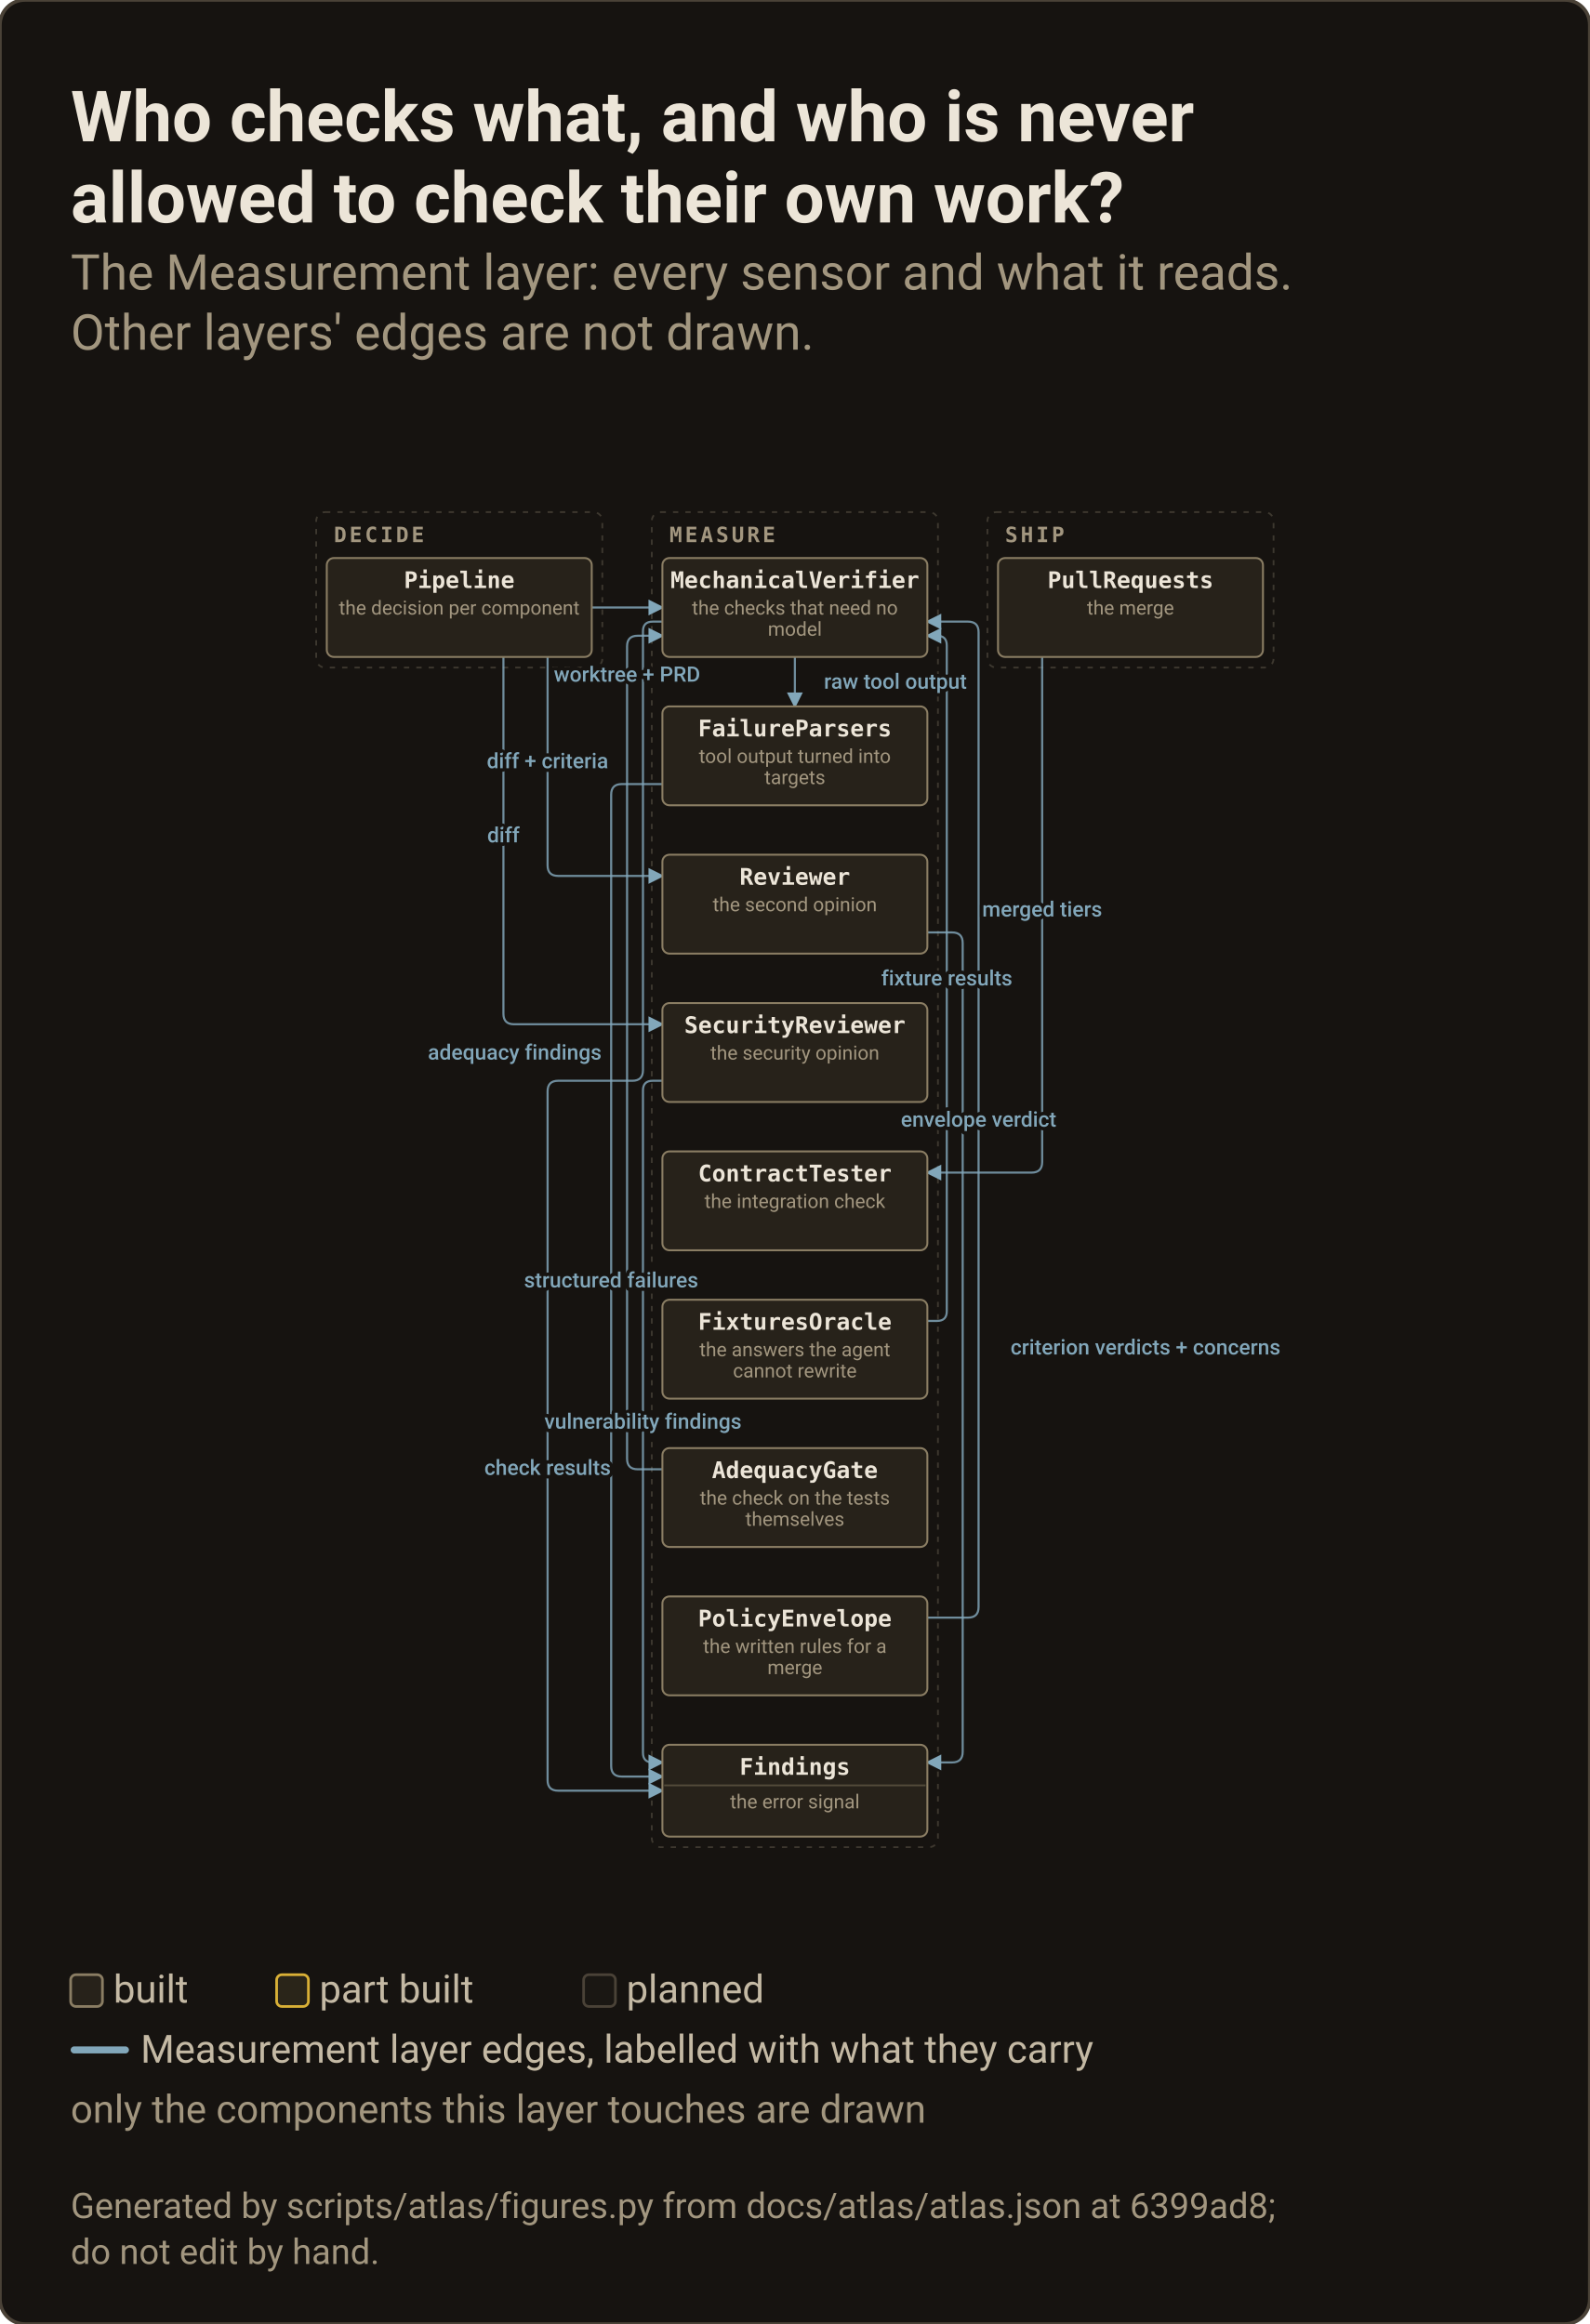
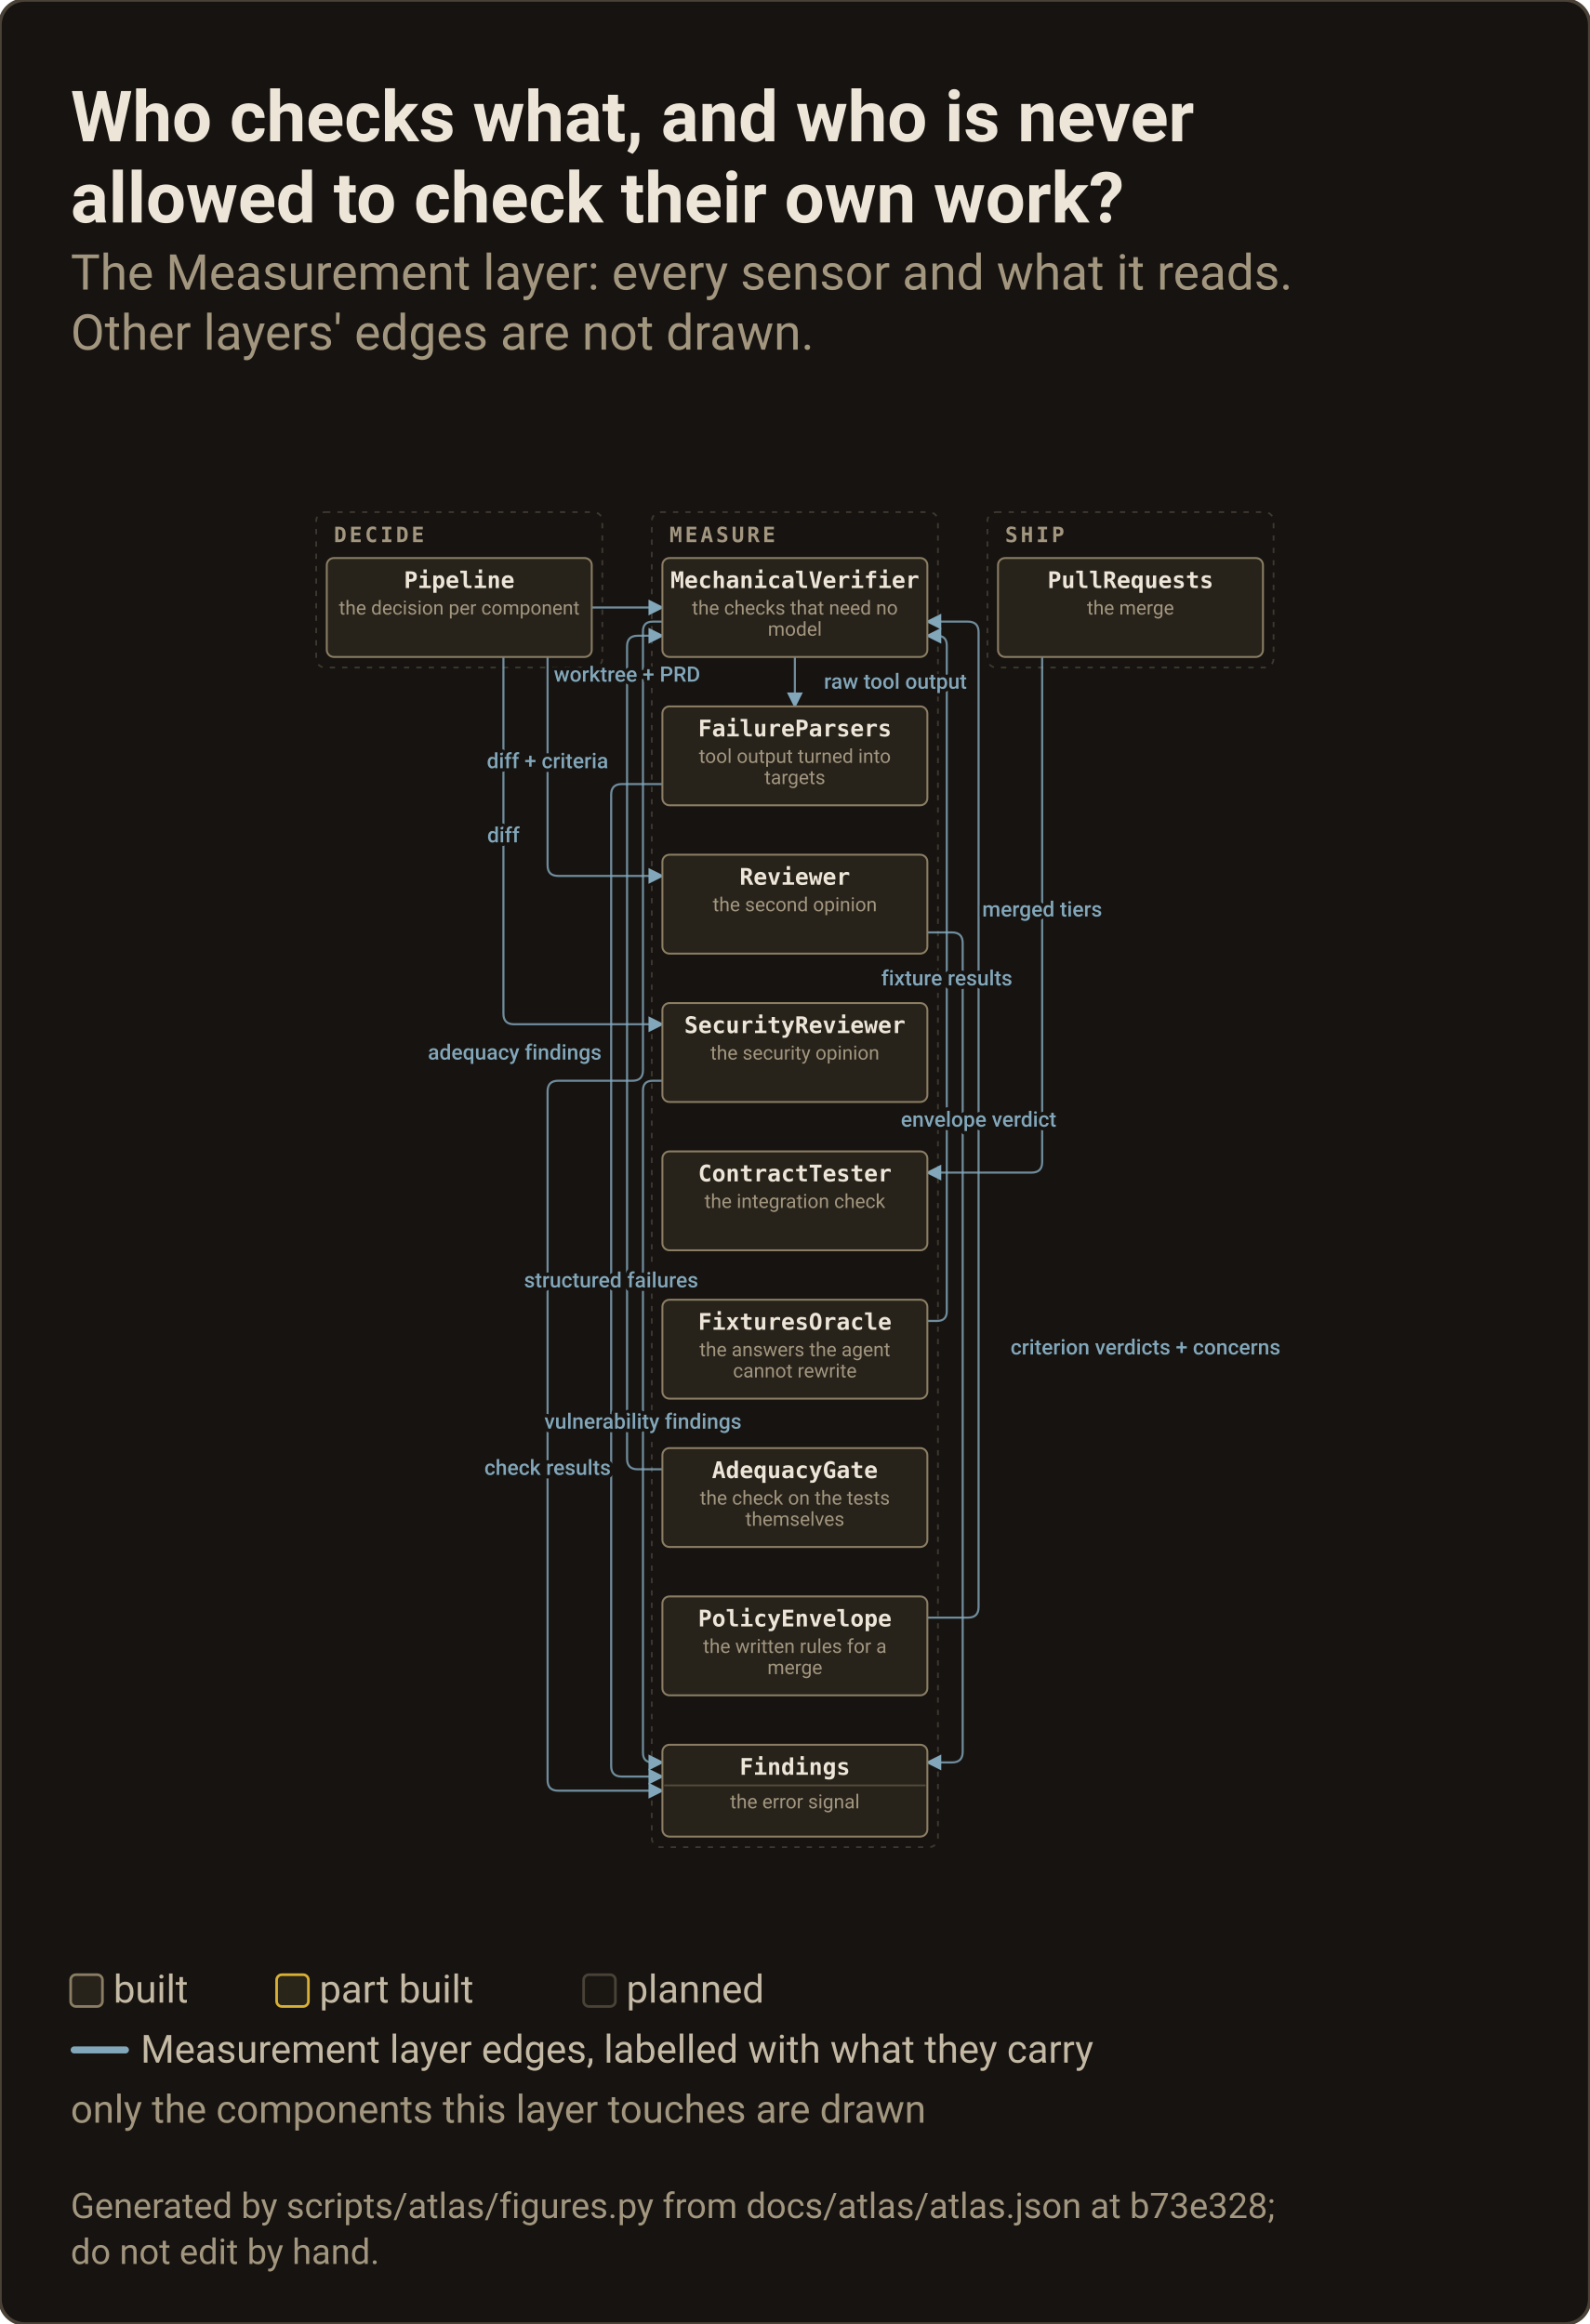
<svg xmlns="http://www.w3.org/2000/svg" width="900" height="1316" viewBox="0 0 900 1316" role="img" aria-label="Measurement layer of the kstrl system map">
  <rect x="0" y="0" width="900" height="1316" rx="14" fill="#161310" stroke="#4A4237" stroke-width="2" />
  <text x="40.0" y="80.0" class="c0">Who checks what, and who is never</text>
  <text x="40.0" y="126.0" class="c0">allowed to check their own work?</text>
  <text x="40.0" y="164.0" class="c1">The Measurement layer: every sensor and what it reads.</text>
  <text x="40.0" y="198.0" class="c1">Other layers' edges are not drawn.</text>
  <svg id="map" x="171.0" y="216.0" width="558" height="880" viewBox="0 0 558 880" overflow="visible">
    <defs>
      <marker id="map-m-work" viewBox="0 0 8 8" refX="7" refY="4" markerUnits="userSpaceOnUse" markerWidth="9" markerHeight="9" orient="auto-start-reverse">
        <path d="M0,0 L8,4 L0,8 z" fill="#D9CDB2" />
      </marker>
      <marker id="map-m-measure" viewBox="0 0 8 8" refX="7" refY="4" markerUnits="userSpaceOnUse" markerWidth="9" markerHeight="9" orient="auto-start-reverse">
        <path d="M0,0 L8,4 L0,8 z" fill="#82A7BA" />
      </marker>
      <marker id="map-m-feedback" viewBox="0 0 8 8" refX="7" refY="4" markerUnits="userSpaceOnUse" markerWidth="9" markerHeight="9" orient="auto-start-reverse">
        <path d="M0,0 L8,4 L0,8 z" fill="#E39A86" />
      </marker>
      <marker id="map-m-operator" viewBox="0 0 8 8" refX="7" refY="4" markerUnits="userSpaceOnUse" markerWidth="9" markerHeight="9" orient="auto-start-reverse">
        <path d="M0,0 L8,4 L0,8 z" fill="#DD9BBD" />
      </marker>
      <marker id="map-m-trust" viewBox="0 0 8 8" refX="7" refY="4" markerUnits="userSpaceOnUse" markerWidth="9" markerHeight="9" orient="auto-start-reverse">
        <path d="M0,0 L8,4 L0,8 z" fill="#B48EC9" />
      </marker>
      <marker id="map-m-learn" viewBox="0 0 8 8" refX="7" refY="4" markerUnits="userSpaceOnUse" markerWidth="9" markerHeight="9" orient="auto-start-reverse">
        <path d="M0,0 L8,4 L0,8 z" fill="#86C9A9" />
      </marker>
      <marker id="map-m-record" viewBox="0 0 8 8" refX="7" refY="4" markerUnits="userSpaceOnUse" markerWidth="9" markerHeight="9" orient="auto-start-reverse">
        <path d="M0,0 L8,4 L0,8 z" fill="#B7C27C" />
      </marker>
      <marker id="map-m-change" viewBox="0 0 8 8" refX="7" refY="4" markerUnits="userSpaceOnUse" markerWidth="9" markerHeight="9" orient="auto-start-reverse">
        <path d="M0,0 L8,4 L0,8 z" fill="#E26D5A" />
      </marker>
      <marker id="map-m-reach" viewBox="0 0 8 8" refX="7" refY="4" markerUnits="userSpaceOnUse" markerWidth="9" markerHeight="9" orient="auto-start-reverse">
        <path d="M0,0 L8,4 L0,8 z" fill="#E5A84F" />
      </marker>
    </defs>
    <style>#map .node.quiet{opacity:.42}#map .node.planned{opacity:.5}#map .node.planned.quiet{opacity:.3}#map .node.meas .node__box{stroke:#82A7BA;stroke-width:2.2}#map .node.acts .node__box{stroke:#E5A84F;stroke-width:2.4}#map .node__ring{display:none;fill:none;stroke:#82A7BA;stroke-width:1.6}#map .node.meas .node__ring{display:inline}#map .flow.planned{opacity:.35}#map .flowlbl.planned{opacity:.5}#map .flow.off,#map .flowlbl.off{display:none}#map .flow.hot{opacity:1;stroke-opacity:1;stroke-width:2.6}#map .flowlbl.hot{opacity:1}</style>
    <rect x="8.0" y="74.0" width="162.0" height="88.0" rx="5" fill="none" stroke="#A2967F" stroke-opacity=".28" stroke-width="1" stroke-dasharray="3 4" />
    <text x="18.0" y="91.0" class="t1">DECIDE</text>
    <rect x="198.0" y="74.0" width="162.0" height="756.0" rx="5" fill="none" stroke="#A2967F" stroke-opacity=".28" stroke-width="1" stroke-dasharray="3 4" />
    <text x="208.0" y="91.0" class="t1">MEASURE</text>
    <rect x="388.0" y="74.0" width="162.0" height="88.0" rx="5" fill="none" stroke="#A2967F" stroke-opacity=".28" stroke-width="1" stroke-dasharray="3 4" />
    <text x="398.0" y="91.0" class="t1">SHIP</text>
    <g data-layer="flow">
      <path id="map-f24" class="flow measure" data-edge="24" data-from="Pipeline" data-to="MechanicalVerifier" data-art="worktree + PRD" data-kind="measure" data-layer="measure" d="M 164.0 128.0 L 204.0 128.0" fill="none" stroke="#82A7BA" stroke-opacity="0.82" stroke-width="1.2" stroke-linecap="round" marker-end="url(#map-m-measure)" />
      <path id="map-f25" class="flow measure" data-edge="25" data-from="Pipeline" data-to="Reviewer" data-art="diff + criteria" data-kind="measure" data-layer="measure" d="M 139.0 156.0 L 139.0 274.0 Q 139.0 280.0 145.0 280.0 L 204.0 280.0" fill="none" stroke="#82A7BA" stroke-opacity="0.82" stroke-width="1.2" stroke-linecap="round" marker-end="url(#map-m-measure)" />
      <path id="map-f26" class="flow measure" data-edge="26" data-from="Pipeline" data-to="SecurityReviewer" data-art="diff" data-kind="measure" data-layer="measure" d="M 114.0 156.0 L 114.0 358.0 Q 114.0 364.0 120.0 364.0 L 204.0 364.0" fill="none" stroke="#82A7BA" stroke-opacity="0.82" stroke-width="1.2" stroke-linecap="round" marker-end="url(#map-m-measure)" />
      <path id="map-f27" class="flow measure" data-edge="27" data-from="PolicyEnvelope" data-to="MechanicalVerifier" data-art="envelope verdict" data-kind="measure" data-layer="measure" d="M 354.0 700.0 L 377.0 700.0 Q 383.0 700.0 383.0 694.0 L 383.0 142.0 Q 383.0 136.0 377.0 136.0 L 354.0 136.0" fill="none" stroke="#82A7BA" stroke-opacity="0.82" stroke-width="1.2" stroke-linecap="round" marker-end="url(#map-m-measure)" />
      <path id="map-f28" class="flow measure" data-edge="28" data-from="AdequacyGate" data-to="MechanicalVerifier" data-art="adequacy findings" data-kind="measure" data-layer="measure" d="M 204.0 616.0 L 190.0 616.0 Q 184.0 616.0 184.0 610.0 L 184.0 150.0 Q 184.0 144.0 190.0 144.0 L 204.0 144.0" fill="none" stroke="#82A7BA" stroke-opacity="0.82" stroke-width="1.2" stroke-linecap="round" marker-end="url(#map-m-measure)" />
      <path id="map-f29" class="flow measure" data-edge="29" data-from="FixturesOracle" data-to="MechanicalVerifier" data-art="fixture results" data-kind="measure" data-layer="measure" d="M 354.0 532.0 L 359.5 532.0 Q 365.0 532.0 365.0 526.5 L 365.0 149.5 Q 365.0 144.0 359.5 144.0 L 354.0 144.0" fill="none" stroke="#82A7BA" stroke-opacity="0.82" stroke-width="1.2" stroke-linecap="round" marker-end="url(#map-m-measure)" />
      <path id="map-f30" class="flow measure" data-edge="30" data-from="MechanicalVerifier" data-to="Findings" data-art="check results" data-kind="measure" data-layer="measure" d="M 204.0 136.0 L 198.5 136.0 Q 193.0 136.0 193.0 141.5 L 193.0 390.0 Q 193.0 396.0 187.0 396.0 L 145.0 396.0 Q 139.0 396.0 139.0 402.0 L 139.0 792.0 Q 139.0 798.0 145.0 798.0 L 204.0 798.0" fill="none" stroke="#82A7BA" stroke-opacity="0.82" stroke-width="1.2" stroke-linecap="round" marker-end="url(#map-m-measure)" />
      <path id="map-f31" class="flow measure" data-edge="31" data-from="MechanicalVerifier" data-to="FailureParsers" data-art="raw tool output" data-kind="measure" data-layer="measure" d="M 279.0 156.0 L 279.0 184.0" fill="none" stroke="#82A7BA" stroke-opacity="0.82" stroke-width="1.2" stroke-linecap="round" marker-end="url(#map-m-measure)" />
      <path id="map-f32" class="flow measure" data-edge="32" data-from="FailureParsers" data-to="Findings" data-art="structured failures" data-kind="measure" data-layer="measure" d="M 204.0 228.0 L 181.0 228.0 Q 175.0 228.0 175.0 234.0 L 175.0 784.0 Q 175.0 790.0 181.0 790.0 L 204.0 790.0" fill="none" stroke="#82A7BA" stroke-opacity="0.82" stroke-width="1.2" stroke-linecap="round" marker-end="url(#map-m-measure)" />
      <path id="map-f33" class="flow measure" data-edge="33" data-from="Reviewer" data-to="Findings" data-art="criterion verdicts + concerns" data-kind="measure" data-layer="measure" d="M 354.0 312.0 L 368.0 312.0 Q 374.0 312.0 374.0 318.0 L 374.0 776.0 Q 374.0 782.0 368.0 782.0 L 354.0 782.0" fill="none" stroke="#82A7BA" stroke-opacity="0.82" stroke-width="1.2" stroke-linecap="round" marker-end="url(#map-m-measure)" />
      <path id="map-f34" class="flow measure" data-edge="34" data-from="SecurityReviewer" data-to="Findings" data-art="vulnerability findings" data-kind="measure" data-layer="measure" d="M 204.0 396.0 L 198.5 396.0 Q 193.0 396.0 193.0 401.5 L 193.0 776.5 Q 193.0 782.0 198.5 782.0 L 204.0 782.0" fill="none" stroke="#82A7BA" stroke-opacity="0.82" stroke-width="1.2" stroke-linecap="round" marker-end="url(#map-m-measure)" />
      <path id="map-f41" class="flow measure" data-edge="41" data-from="PullRequests" data-to="ContractTester" data-art="merged tiers" data-kind="measure" data-layer="measure" d="M 419.0 156.0 L 419.0 442.0 Q 419.0 448.0 413.0 448.0 L 354.0 448.0" fill="none" stroke="#82A7BA" stroke-opacity="0.82" stroke-width="1.2" stroke-linecap="round" marker-end="url(#map-m-measure)" />
    </g>
    <g class="node built" data-id="MechanicalVerifier" data-kind="component" data-state="built" data-region="measure" role="button" tabindex="0" aria-label="MechanicalVerifier, the checks that need no model, built">
      <rect class="node__box" x="204.0" y="100.0" width="150.0" height="56.0" rx="4.0" fill="#27221A" stroke="#8A7D63" stroke-width="1.1" />
      <rect class="node__ring" x="207.0" y="103.0" width="144.0" height="50.0" rx="3.0" />
      <text x="279.0" y="117.0" class="t2">MechanicalVerifier</text>
      <g data-layer="job">
        <text x="279.0" y="132.0" class="t3">the checks that need no</text>
        <text x="279.0" y="144.0" class="t3">model</text>
      </g>
    </g>
    <g class="node built" data-id="FailureParsers" data-kind="component" data-state="built" data-region="measure" role="button" tabindex="0" aria-label="FailureParsers, tool output turned into targets, built">
      <rect class="node__box" x="204.0" y="184.0" width="150.0" height="56.0" rx="4.0" fill="#27221A" stroke="#8A7D63" stroke-width="1.1" />
      <rect class="node__ring" x="207.0" y="187.0" width="144.0" height="50.0" rx="3.0" />
      <text x="279.0" y="201.0" class="t2">FailureParsers</text>
      <g data-layer="job">
        <text x="279.0" y="216.0" class="t3">tool output turned into</text>
        <text x="279.0" y="228.0" class="t3">targets</text>
      </g>
    </g>
    <g class="node built" data-id="Reviewer" data-kind="component" data-state="built" data-region="measure" role="button" tabindex="0" aria-label="Reviewer, the second opinion, built">
      <rect class="node__box" x="204.0" y="268.0" width="150.0" height="56.0" rx="4.0" fill="#27221A" stroke="#8A7D63" stroke-width="1.1" />
      <rect class="node__ring" x="207.0" y="271.0" width="144.0" height="50.0" rx="3.0" />
      <text x="279.0" y="285.0" class="t2">Reviewer</text>
      <g data-layer="job">
        <text x="279.0" y="300.0" class="t3">the second opinion</text>
      </g>
    </g>
    <g class="node built" data-id="SecurityReviewer" data-kind="component" data-state="built" data-region="measure" role="button" tabindex="0" aria-label="SecurityReviewer, the security opinion, built">
      <rect class="node__box" x="204.0" y="352.0" width="150.0" height="56.0" rx="4.0" fill="#27221A" stroke="#8A7D63" stroke-width="1.1" />
      <rect class="node__ring" x="207.0" y="355.0" width="144.0" height="50.0" rx="3.0" />
      <text x="279.0" y="369.0" class="t2">SecurityReviewer</text>
      <g data-layer="job">
        <text x="279.0" y="384.0" class="t3">the security opinion</text>
      </g>
    </g>
    <g class="node built" data-id="ContractTester" data-kind="component" data-state="built" data-region="measure" role="button" tabindex="0" aria-label="ContractTester, the integration check, built">
      <rect class="node__box" x="204.0" y="436.0" width="150.0" height="56.0" rx="4.0" fill="#27221A" stroke="#8A7D63" stroke-width="1.1" />
      <rect class="node__ring" x="207.0" y="439.0" width="144.0" height="50.0" rx="3.0" />
      <text x="279.0" y="453.0" class="t2">ContractTester</text>
      <g data-layer="job">
        <text x="279.0" y="468.0" class="t3">the integration check</text>
      </g>
    </g>
    <g class="node built" data-id="FixturesOracle" data-kind="component" data-state="built" data-region="measure" role="button" tabindex="0" aria-label="FixturesOracle, the answers the agent cannot rewrite, built">
      <rect class="node__box" x="204.0" y="520.0" width="150.0" height="56.0" rx="4.0" fill="#27221A" stroke="#8A7D63" stroke-width="1.1" />
      <rect class="node__ring" x="207.0" y="523.0" width="144.0" height="50.0" rx="3.0" />
      <text x="279.0" y="537.0" class="t2">FixturesOracle</text>
      <g data-layer="job">
        <text x="279.0" y="552.0" class="t3">the answers the agent</text>
        <text x="279.0" y="564.0" class="t3">cannot rewrite</text>
      </g>
    </g>
    <g class="node built" data-id="AdequacyGate" data-kind="component" data-state="built" data-region="measure" role="button" tabindex="0" aria-label="AdequacyGate, the check on the tests themselves, built">
      <rect class="node__box" x="204.0" y="604.0" width="150.0" height="56.0" rx="4.0" fill="#27221A" stroke="#8A7D63" stroke-width="1.1" />
      <rect class="node__ring" x="207.0" y="607.0" width="144.0" height="50.0" rx="3.0" />
      <text x="279.0" y="621.0" class="t2">AdequacyGate</text>
      <g data-layer="job">
        <text x="279.0" y="636.0" class="t3">the check on the tests</text>
        <text x="279.0" y="648.0" class="t3">themselves</text>
      </g>
    </g>
    <g class="node built" data-id="PolicyEnvelope" data-kind="component" data-state="built" data-region="measure" role="button" tabindex="0" aria-label="PolicyEnvelope, the written rules for a merge, built">
      <rect class="node__box" x="204.0" y="688.0" width="150.0" height="56.0" rx="4.0" fill="#27221A" stroke="#8A7D63" stroke-width="1.1" />
      <rect class="node__ring" x="207.0" y="691.0" width="144.0" height="50.0" rx="3.0" />
      <text x="279.0" y="705.0" class="t2">PolicyEnvelope</text>
      <g data-layer="job">
        <text x="279.0" y="720.0" class="t3">the written rules for a</text>
        <text x="279.0" y="732.0" class="t3">merge</text>
      </g>
    </g>
    <g class="node built" data-id="Findings" data-kind="store" data-state="built" data-region="measure" role="button" tabindex="0" aria-label="Findings, the error signal, built">
      <rect class="node__box" x="204.0" y="772.0" width="150.0" height="52.0" rx="4.0" fill="#27221A" stroke="#8A7D63" stroke-width="1.1" />
      <rect class="node__ring" x="207.0" y="775.0" width="144.0" height="46.0" rx="3.0" />
      <text x="279.0" y="789.0" class="t2">Findings</text>
      <line x1="205.0" y1="795.0" x2="353.0" y2="795.0" stroke="#8A7D63" stroke-opacity=".45" stroke-width="1" />
      <g data-layer="job">
        <text x="279.0" y="808.0" class="t3">the error signal</text>
      </g>
    </g>
    <g class="node built" data-id="Pipeline" data-kind="component" data-state="built" data-region="decide" role="button" tabindex="0" aria-label="Pipeline, the decision per component, built">
      <rect class="node__box" x="14.0" y="100.0" width="150.0" height="56.0" rx="4.0" fill="#27221A" stroke="#8A7D63" stroke-width="1.1" />
      <rect class="node__ring" x="17.0" y="103.0" width="144.0" height="50.0" rx="3.0" />
      <text x="89.0" y="117.0" class="t2">Pipeline</text>
      <g data-layer="job">
        <text x="89.0" y="132.0" class="t3">the decision per component</text>
      </g>
    </g>
    <g class="node built" data-id="PullRequests" data-kind="component" data-state="built" data-region="ship" role="button" tabindex="0" aria-label="PullRequests, the merge, built">
      <rect class="node__box" x="394.0" y="100.0" width="150.0" height="56.0" rx="4.0" fill="#27221A" stroke="#8A7D63" stroke-width="1.1" />
      <rect class="node__ring" x="397.0" y="103.0" width="144.0" height="50.0" rx="3.0" />
      <text x="469.0" y="117.0" class="t2">PullRequests</text>
      <g data-layer="job">
        <text x="469.0" y="132.0" class="t3">the merge</text>
      </g>
    </g>
    <g data-layer="flow">
      <g class="flowlbl measure" data-edge="24" data-from="Pipeline" data-to="MechanicalVerifier" data-layer="measure">
        <text x="184.0" y="170.0" class="t0">worktree + PRD</text>
      </g>
      <g class="flowlbl measure" data-edge="25" data-from="Pipeline" data-to="Reviewer" data-layer="measure">
        <text x="139.0" y="219.0" class="t0">diff + criteria</text>
      </g>
      <g class="flowlbl measure" data-edge="26" data-from="Pipeline" data-to="SecurityReviewer" data-layer="measure">
        <text x="114.0" y="261.0" class="t0">diff</text>
      </g>
      <g class="flowlbl measure" data-edge="27" data-from="PolicyEnvelope" data-to="MechanicalVerifier" data-layer="measure">
        <text x="383.0" y="422.0" class="t0">envelope verdict</text>
      </g>
      <g class="flowlbl measure" data-edge="28" data-from="AdequacyGate" data-to="MechanicalVerifier" data-layer="measure">
        <text x="120.4" y="384.0" class="t0">adequacy findings</text>
      </g>
      <g class="flowlbl measure" data-edge="29" data-from="FixturesOracle" data-to="MechanicalVerifier" data-layer="measure">
        <text x="365.0" y="342.0" class="t0">fixture results</text>
      </g>
      <g class="flowlbl measure" data-edge="30" data-from="MechanicalVerifier" data-to="Findings" data-layer="measure">
        <text x="139.0" y="619.2" class="t0">check results</text>
      </g>
      <g class="flowlbl measure" data-edge="31" data-from="MechanicalVerifier" data-to="FailureParsers" data-layer="measure">
        <text x="335.9" y="174.0" class="t0">raw tool output</text>
      </g>
      <g class="flowlbl measure" data-edge="32" data-from="FailureParsers" data-to="Findings" data-layer="measure">
        <text x="175.0" y="513.0" class="t0">structured failures</text>
      </g>
      <g class="flowlbl measure" data-edge="33" data-from="Reviewer" data-to="Findings" data-layer="measure">
        <text x="477.5" y="551.0" class="t0">criterion verdicts + concerns</text>
      </g>
      <g class="flowlbl measure" data-edge="34" data-from="SecurityReviewer" data-to="Findings" data-layer="measure">
        <text x="193.0" y="593.0" class="t0">vulnerability findings</text>
      </g>
      <g class="flowlbl measure" data-edge="41" data-from="PullRequests" data-to="ContractTester" data-layer="measure">
        <text x="419.0" y="303.0" class="t0">merged tiers</text>
      </g>
    </g>
    <style>#map .t0{font-family:ui-sans-serif,system-ui,-apple-system,"SF Pro Text","Segoe UI",Roboto,"Helvetica Neue",Arial,sans-serif;font-size:12.0px;font-weight:500;fill:#82A7BA;text-anchor:middle;paint-order:stroke;stroke:#161310;stroke-width:4;stroke-linejoin:round}#map .t1{font-family:ui-monospace,"SF Mono",SFMono-Regular,"JetBrains Mono",Menlo,Consolas,monospace;font-size:12.0px;font-weight:600;fill:#A2967F;text-anchor:start;letter-spacing:.13em}#map .t2{font-family:ui-monospace,"SF Mono",SFMono-Regular,"JetBrains Mono",Menlo,Consolas,monospace;font-size:13.0px;font-weight:600;fill:#ECE5D8;text-anchor:middle}#map .t3{font-family:ui-sans-serif,system-ui,-apple-system,"SF Pro Text","Segoe UI",Roboto,"Helvetica Neue",Arial,sans-serif;font-size:11.0px;font-weight:400;fill:#A2967F;text-anchor:middle}</style>
  </svg>
  <rect x="40.0" y="1118.2" width="18" height="18" rx="3" fill="#27221A" stroke="#8A7D63" stroke-width="1.5" />
  <text x="64.2" y="1134.0" class="c2">built</text>
  <rect x="156.6" y="1118.2" width="18" height="18" rx="3" fill="#2A2519" stroke="#D9B036" stroke-width="1.5" />
  <text x="180.8" y="1134.0" class="c2">part built</text>
  <rect x="330.4" y="1118.2" width="18" height="18" rx="3" fill="#1A1713" stroke="#4A4237" stroke-width="1.5" />
  <text x="354.6" y="1134.0" class="c2">planned</text>
  <rect x="40.0" y="1158.8" width="33" height="4" rx="2" fill="#82A7BA" />
  <text x="79.6" y="1168.0" class="c2">Measurement layer edges, labelled with what they carry</text>
  <text x="40.0" y="1202.0" class="c3">only the components this layer touches are drawn</text>
-   <text x="40.0" y="1256.0" class="c4">Generated by scripts/atlas/figures.py from docs/atlas/atlas.json at 6399ad8;</text>
+   <text x="40.0" y="1256.0" class="c4">Generated by scripts/atlas/figures.py from docs/atlas/atlas.json at b73e328;</text>
  <text x="40.0" y="1282.0" class="c4">do not edit by hand.</text>
  <style>.c0{font-family:ui-sans-serif,system-ui,-apple-system,"SF Pro Text","Segoe UI",Roboto,"Helvetica Neue",Arial,sans-serif;font-size:40.0px;font-weight:600;fill:#ECE5D8;text-anchor:start}.c1{font-family:ui-sans-serif,system-ui,-apple-system,"SF Pro Text","Segoe UI",Roboto,"Helvetica Neue",Arial,sans-serif;font-size:28.0px;font-weight:400;fill:#A2967F;text-anchor:start}.c2{font-family:ui-sans-serif,system-ui,-apple-system,"SF Pro Text","Segoe UI",Roboto,"Helvetica Neue",Arial,sans-serif;font-size:22.0px;font-weight:400;fill:#C4B9A4;text-anchor:start}.c3{font-family:ui-sans-serif,system-ui,-apple-system,"SF Pro Text","Segoe UI",Roboto,"Helvetica Neue",Arial,sans-serif;font-size:22.0px;font-weight:400;fill:#A2967F;text-anchor:start}.c4{font-family:ui-sans-serif,system-ui,-apple-system,"SF Pro Text","Segoe UI",Roboto,"Helvetica Neue",Arial,sans-serif;font-size:20.0px;font-weight:400;fill:#A2967F;text-anchor:start}</style>
</svg>
